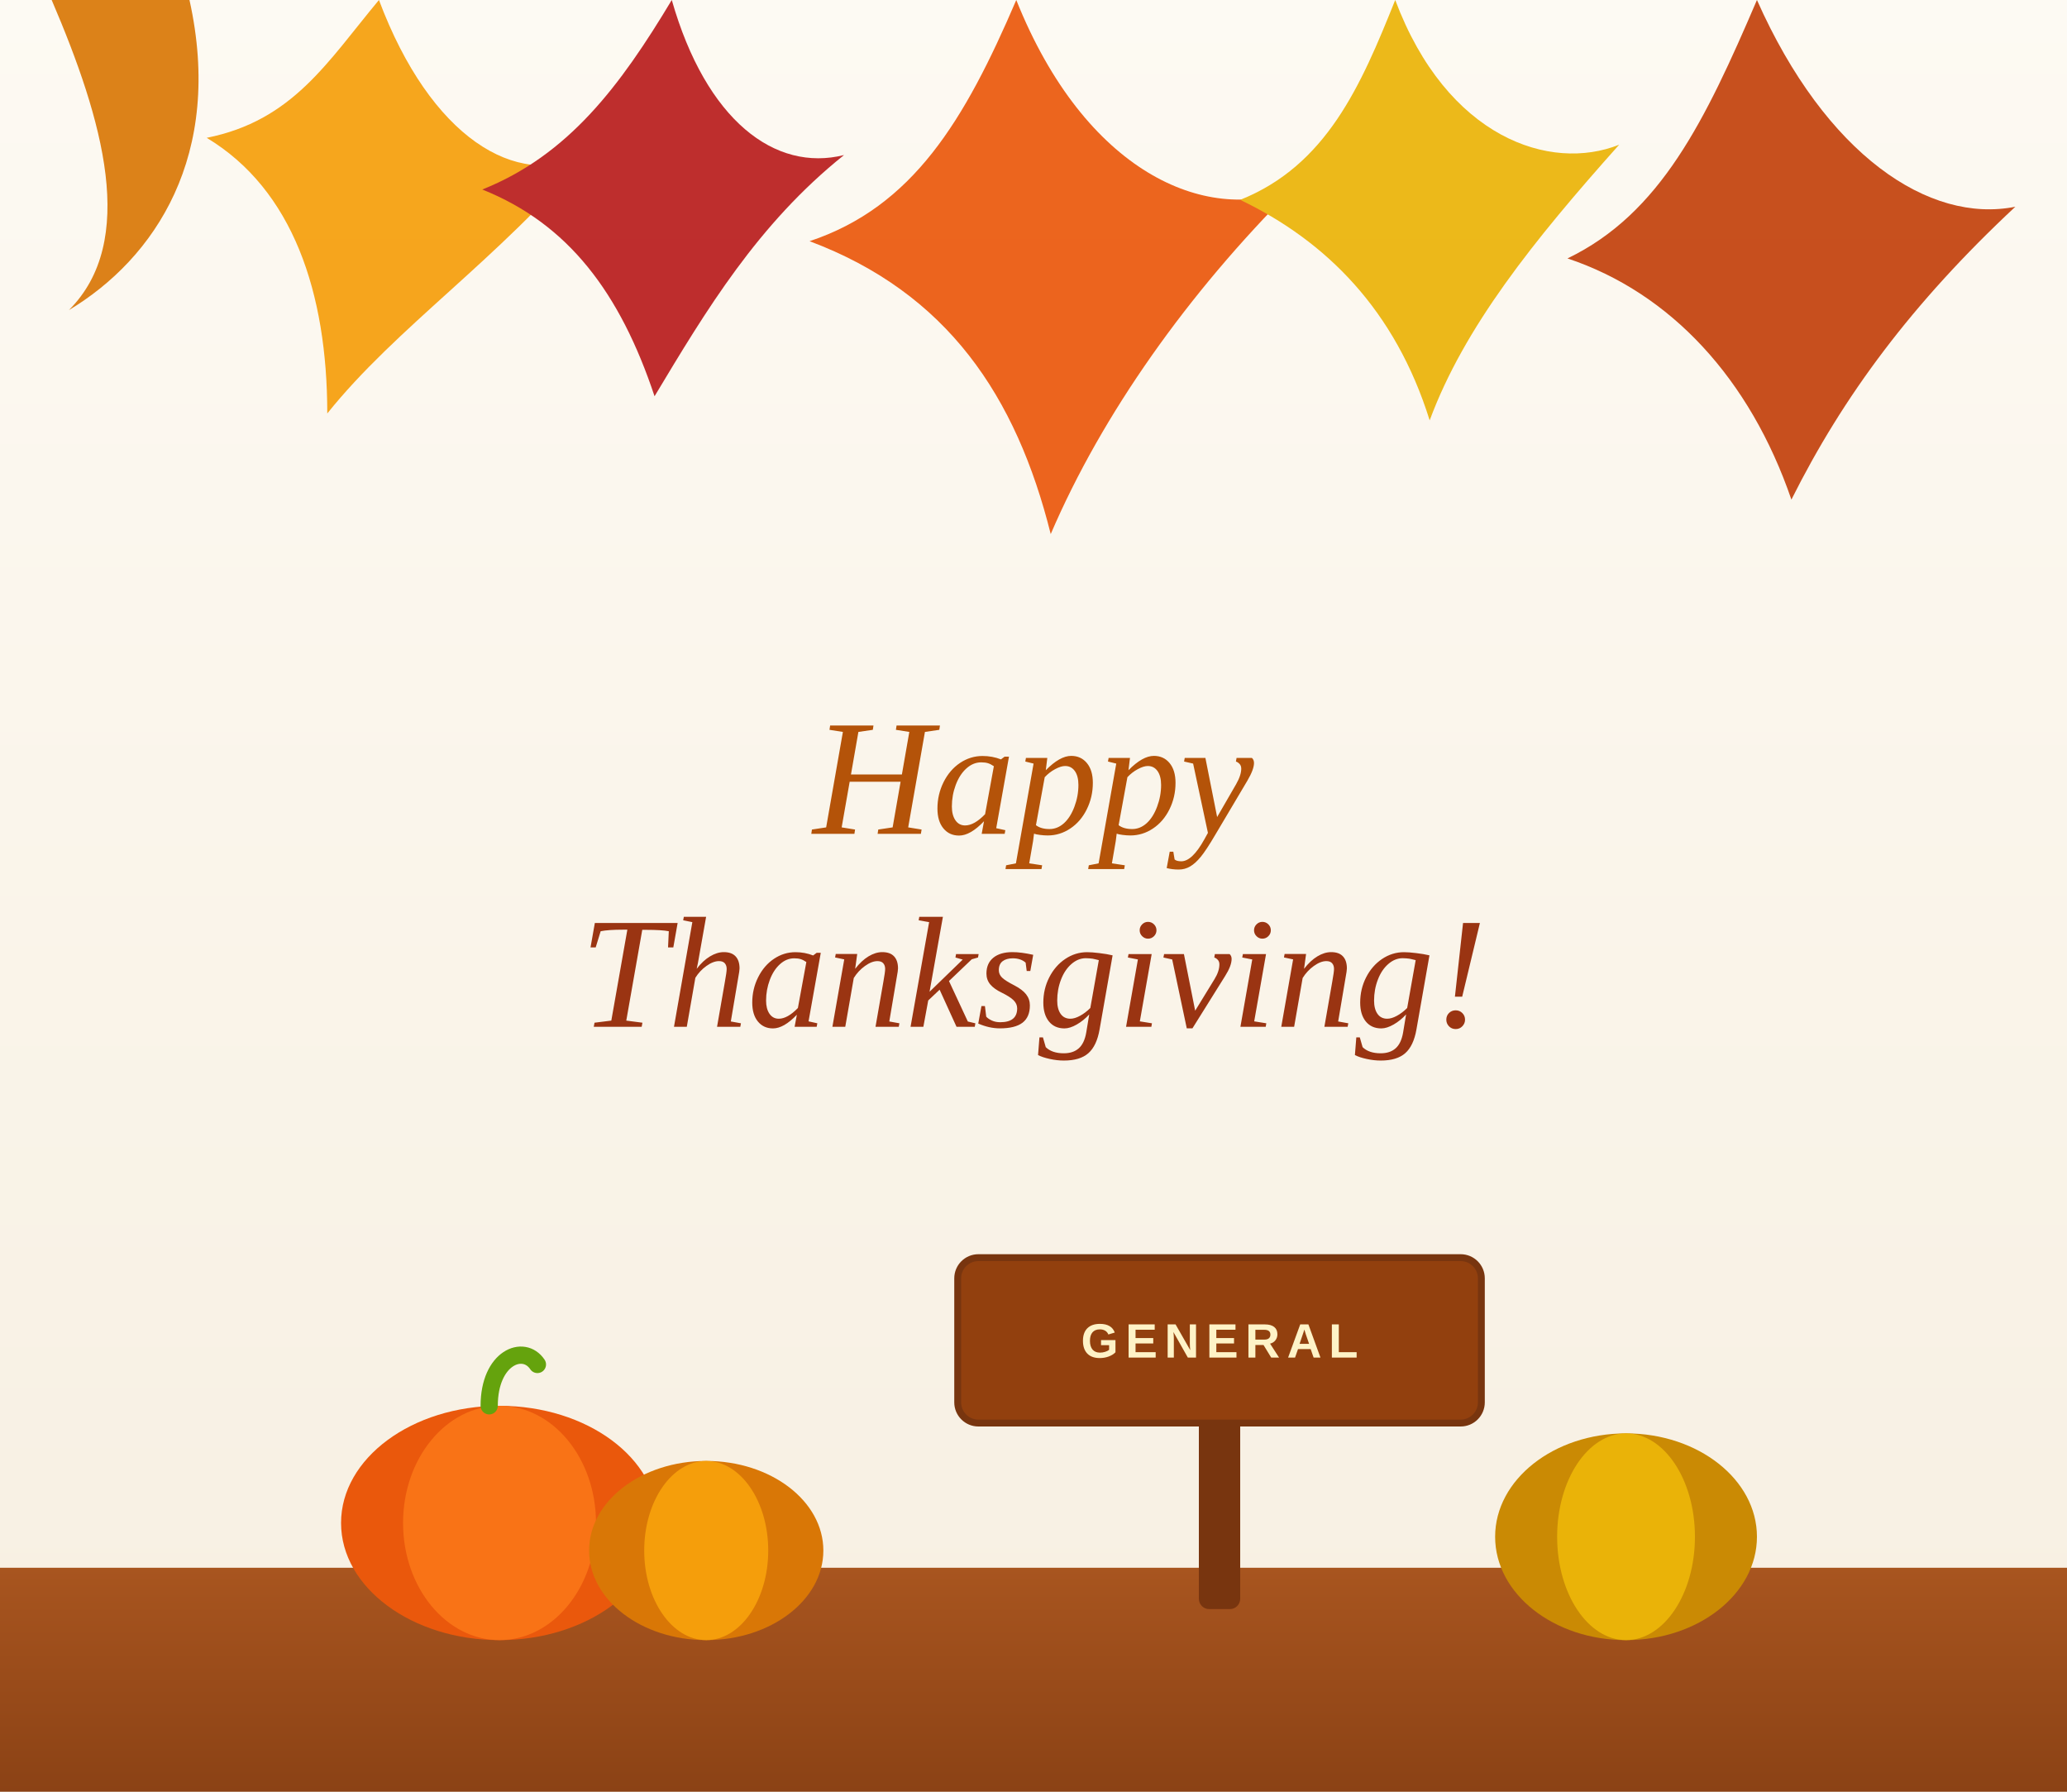
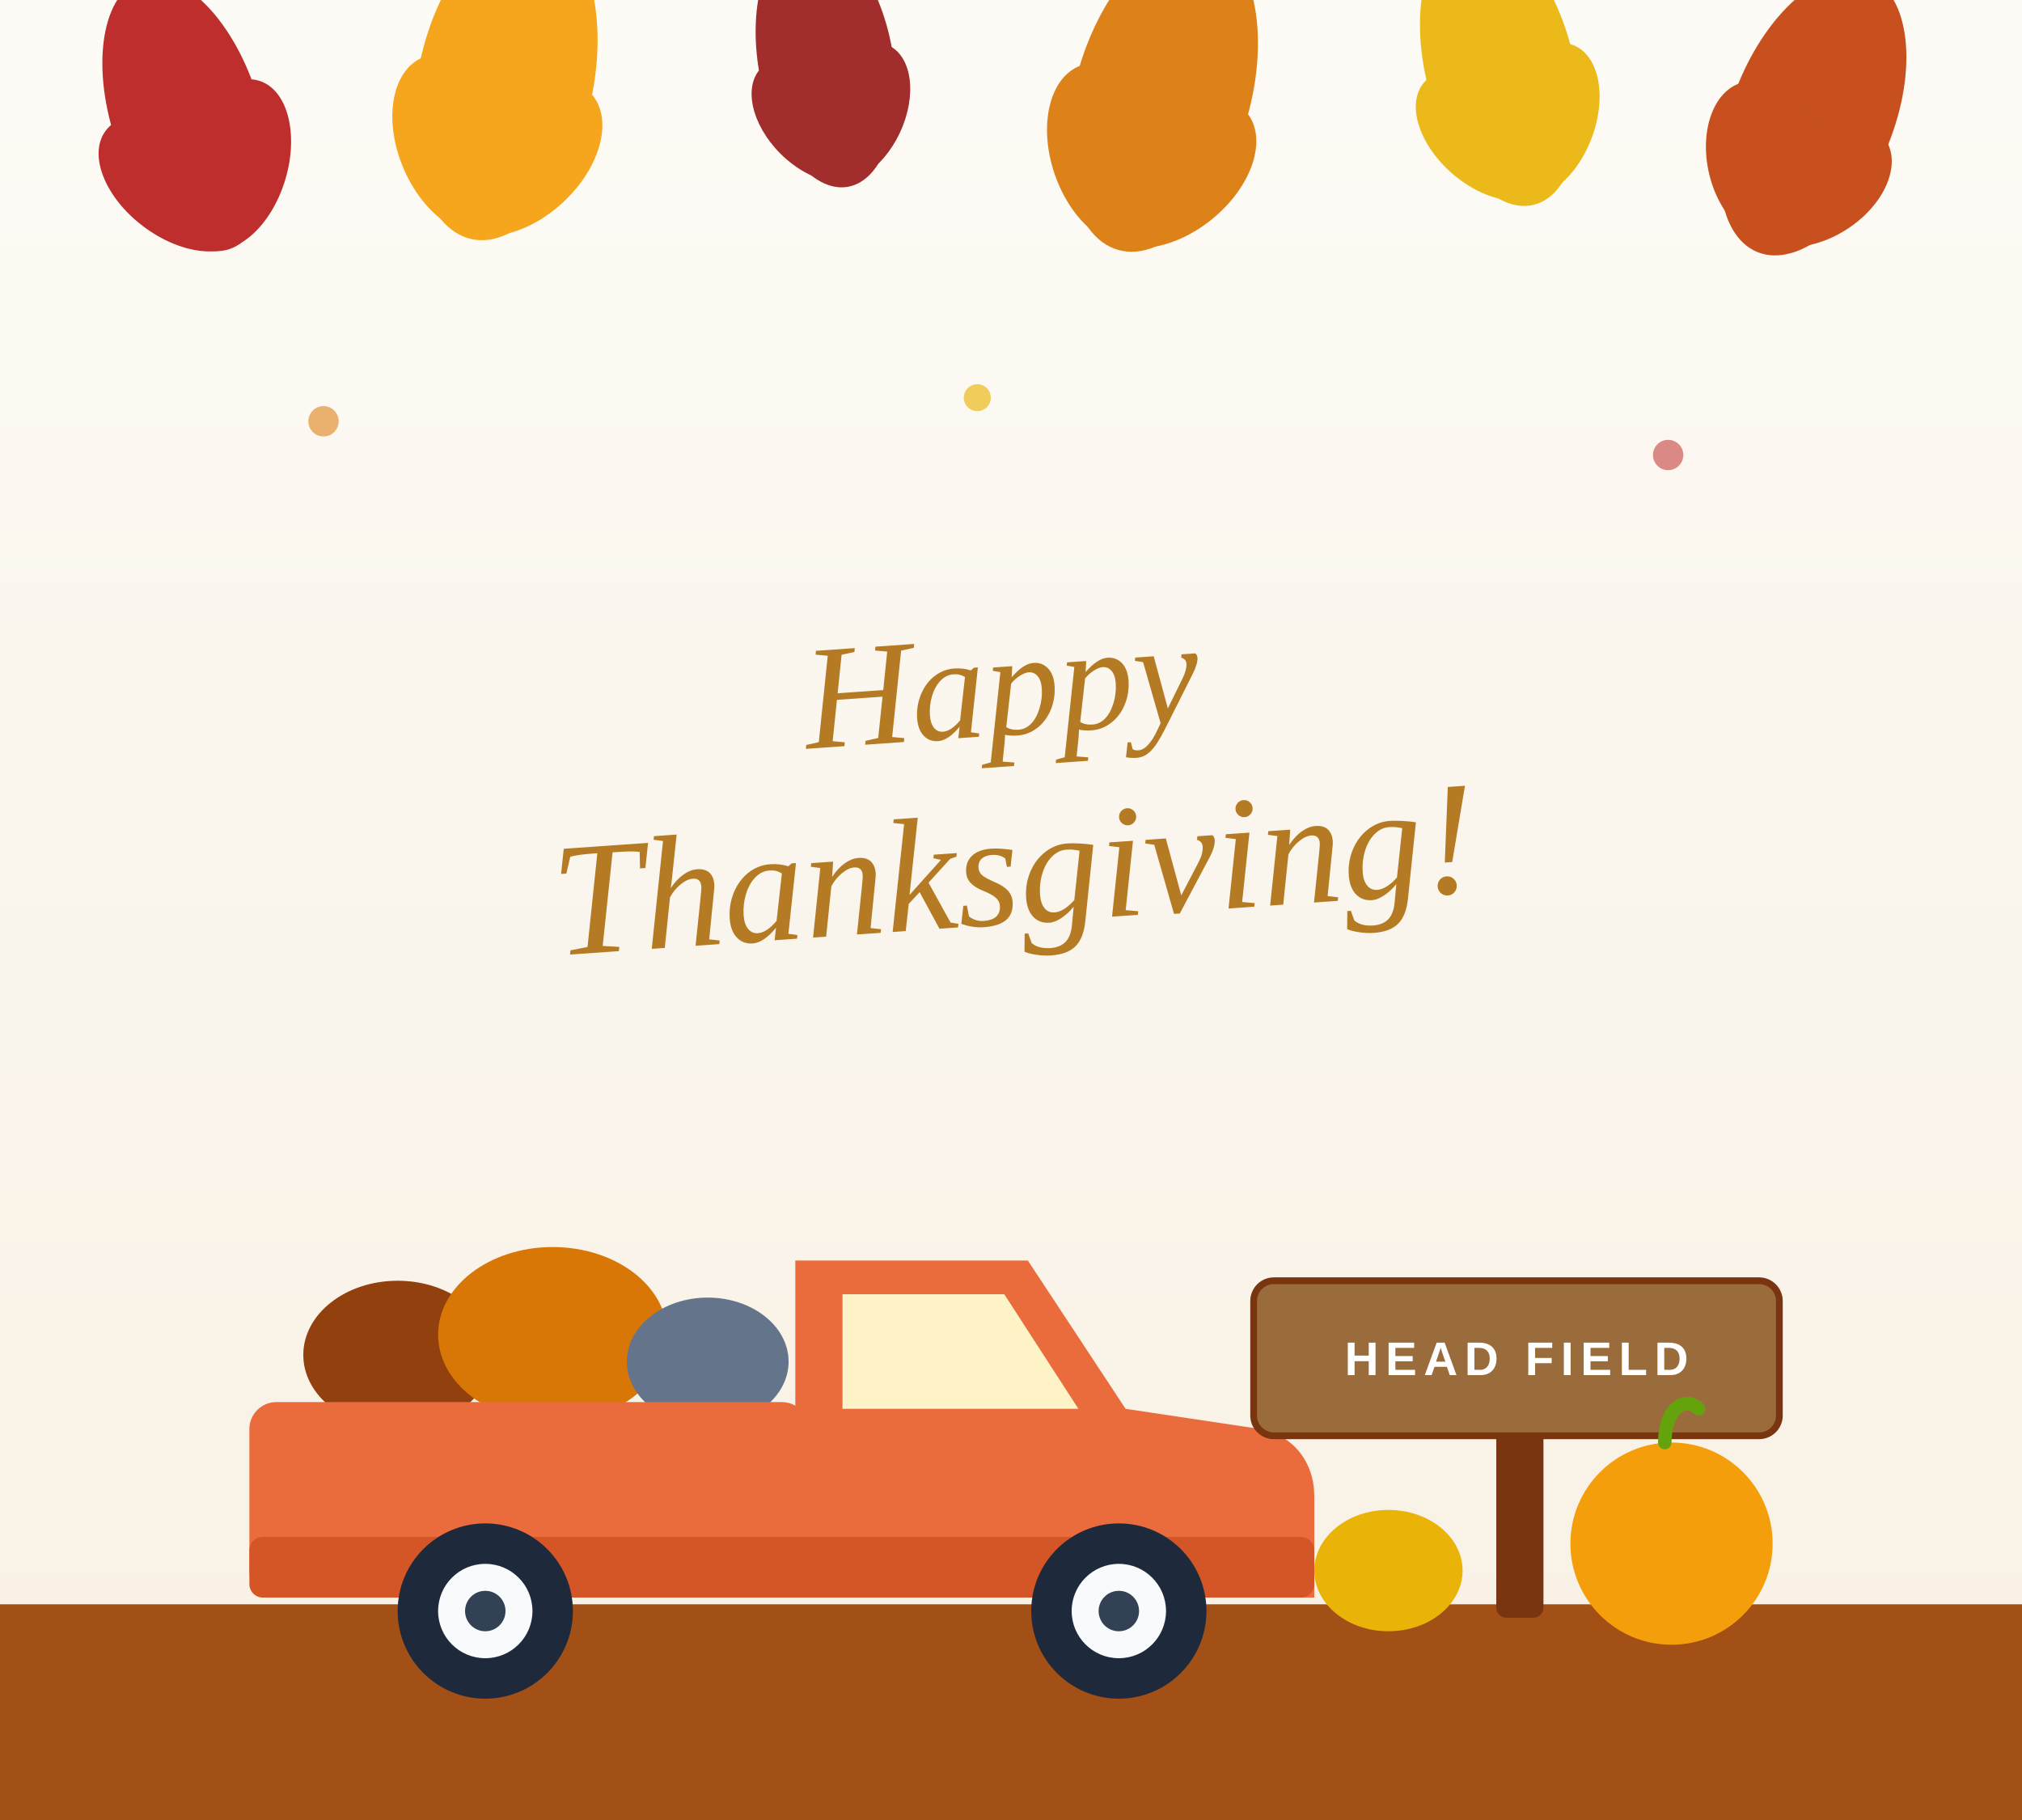
- <svg xmlns="http://www.w3.org/2000/svg" width="600" height="520" viewBox="0 0 600 520">
+ <svg xmlns="http://www.w3.org/2000/svg" width="600" height="540" viewBox="0 0 600 540">
  <defs>
-     <linearGradient id="bg" x1="0" y1="0" x2="0" y2="1">
-       <stop offset="0%" stop-color="#fdfaf3" />
-       <stop offset="100%" stop-color="#f7efe1" />
-     </linearGradient>
-     <linearGradient id="ground" x1="0" y1="0" x2="0" y2="1">
-       <stop offset="0%" stop-color="#a8551f" />
-       <stop offset="100%" stop-color="#8b4215" />
+     <linearGradient id="bg-general" x1="0" y1="0" x2="0" y2="1">
+       <stop offset="0%" stop-color="#fdfbf6" />
+       <stop offset="100%" stop-color="#f8f0e3" />
    </linearGradient>
  </defs>
-   <rect width="600" height="520" fill="url(#bg)" />
+   <rect width="600" height="540" fill="url(#bg-general)" />
  <g opacity="0.92">
-     <path d="M55,0 C65,45 45,75 20,90 C40,70 30,35 15,0 Z" fill="#d97706" />
-     <path d="M110,0 C125,40 150,55 170,45 C145,75 115,95 95,120 C95,85 85,55 60,40 C85,35 95,18 110,0 Z" fill="#f59e0b" />
-     <path d="M195,0 C205,35 225,50 245,45 C220,65 205,90 190,115 C180,85 165,65 140,55 C165,45 180,25 195,0 Z" fill="#b91c1c" />
-     <path d="M295,0 C315,50 350,65 375,55 C345,85 320,120 305,155 C295,115 275,85 235,70 C265,60 280,35 295,0 Z" fill="#ea580c" />
-     <path d="M405,0 C420,40 450,50 470,42 C445,70 425,95 415,122 C405,90 385,70 360,58 C385,48 395,25 405,0 Z" fill="#eab308" />
-     <path d="M510,0 C530,45 560,65 585,60 C555,88 535,115 520,145 C508,110 485,85 455,75 C482,62 495,35 510,0 Z" fill="#c2410c" />
+     <g transform="translate(55,34) rotate(-18)">
+       <ellipse cx="0" cy="0" rx="22" ry="42" fill="#b91c1c" />
+       <ellipse cx="-18" cy="10" rx="16" ry="26" transform="rotate(-35)" fill="#b91c1c" />
+       <ellipse cx="18" cy="10" rx="16" ry="26" transform="rotate(35)" fill="#b91c1c" />
+     </g>
+     <g transform="translate(150,24) rotate(12)">
+       <ellipse cx="0" cy="0" rx="26" ry="48" fill="#f59e0b" />
+       <ellipse cx="-20" cy="12" rx="18" ry="28" transform="rotate(-35)" fill="#f59e0b" />
+       <ellipse cx="20" cy="12" rx="18" ry="28" transform="rotate(35)" fill="#f59e0b" />
+     </g>
+     <g transform="translate(245,18) rotate(-10)">
+       <ellipse cx="0" cy="0" rx="20" ry="38" fill="#991b1b" />
+       <ellipse cx="-15" cy="10" rx="14" ry="22" transform="rotate(-35)" fill="#991b1b" />
+       <ellipse cx="15" cy="10" rx="14" ry="22" transform="rotate(35)" fill="#991b1b" />
+     </g>
+     <g transform="translate(345,28) rotate(16)">
+       <ellipse cx="0" cy="0" rx="26" ry="48" fill="#d97706" />
+       <ellipse cx="-20" cy="12" rx="18" ry="28" transform="rotate(-35)" fill="#d97706" />
+       <ellipse cx="20" cy="12" rx="18" ry="28" transform="rotate(35)" fill="#d97706" />
+     </g>
+     <g transform="translate(445,20) rotate(-14)">
+       <ellipse cx="0" cy="0" rx="22" ry="42" fill="#eab308" />
+       <ellipse cx="-18" cy="10" rx="15" ry="24" transform="rotate(-35)" fill="#eab308" />
+       <ellipse cx="18" cy="10" rx="15" ry="24" transform="rotate(35)" fill="#eab308" />
+     </g>
+     <g transform="translate(538,34) rotate(22)">
+       <ellipse cx="0" cy="0" rx="24" ry="44" fill="#c2410c" />
+       <ellipse cx="-18" cy="10" rx="16" ry="24" transform="rotate(-35)" fill="#c2410c" />
+       <ellipse cx="18" cy="10" rx="16" ry="24" transform="rotate(35)" fill="#c2410c" />
+     </g>
+     <circle cx="96" cy="125" r="4.5" fill="#d97706" opacity="0.6" />
+     <circle cx="495" cy="135" r="4.5" fill="#b91c1c" opacity="0.55" />
+     <circle cx="290" cy="118" r="4" fill="#eab308" opacity="0.7" />
  </g>
-   <text x="300" y="242" text-anchor="middle" font-family="Georgia, 'Times New Roman', serif" font-style="italic" font-size="48" fill="#b45309">Happy</text>
-   <text x="300" y="298" text-anchor="middle" font-family="Georgia, 'Times New Roman', serif" font-style="italic" font-size="46" fill="#9a3412">Thanksgiving!</text>
-   <rect x="0" y="455" width="600" height="65" fill="url(#ground)" />
-   <ellipse cx="145" cy="442" rx="46" ry="34" fill="#ea580c" />
-   <ellipse cx="145" cy="442" rx="28" ry="34" fill="#f97316" />
-   <path d="M142,408 C142,394 152,390 156,396" stroke="#65a30d" stroke-width="5" fill="none" stroke-linecap="round" />
-   <ellipse cx="205" cy="450" rx="34" ry="26" fill="#d97706" />
-   <ellipse cx="205" cy="450" rx="18" ry="26" fill="#f59e0b" />
-   <ellipse cx="472" cy="446" rx="38" ry="30" fill="#ca8a04" />
-   <ellipse cx="472" cy="446" rx="20" ry="30" fill="#eab308" />
-   <rect x="348" y="395" width="12" height="72" rx="3" fill="#78350f" />
-   <rect x="278" y="365" width="152" height="48" rx="6" fill="#92400e" stroke="#78350f" stroke-width="2" />
-   <text x="354" y="394" text-anchor="middle" font-family="Arial, Helvetica, sans-serif" font-size="14" font-weight="700" letter-spacing="2" fill="#fef3c7">GENERAL</text>
+   <g transform="rotate(-4 300 245)">
+     <text x="300" y="218" text-anchor="middle" font-family="Georgia, 'Times New Roman', serif" font-style="italic" font-size="44" fill="#b57b24">Happy</text>
+     <text x="300" y="274" text-anchor="middle" font-family="Georgia, 'Times New Roman', serif" font-style="italic" font-size="48" fill="#b57b24">Thanksgiving!</text>
+   </g>
+   <rect x="0" y="476" width="600" height="64" fill="#a25016" />
+   <ellipse cx="118" cy="402" rx="28" ry="22" fill="#92400e" />
+   <ellipse cx="164" cy="396" rx="34" ry="26" fill="#d97706" />
+   <ellipse cx="210" cy="404" rx="24" ry="19" fill="#64748b" />
+   <rect x="74" y="416" width="166" height="58" rx="8" fill="#ea6c3c" />
+   <path d="M236,374 L305,374 L334,418 L374,424 C384,426 390,434 390,444 L390,474 L236,474 Z" fill="#ea6c3c" />
+   <path d="M250,384 L298,384 L320,418 L250,418 Z" fill="#fef3c7" />
+   <rect x="74" y="456" width="316" height="18" rx="4" fill="#d45526" />
+   <circle cx="144" cy="478" r="26" fill="#1e293b" />
+   <circle cx="144" cy="478" r="14" fill="#f8fafc" />
+   <circle cx="144" cy="478" r="6" fill="#334155" />
+   <circle cx="332" cy="478" r="26" fill="#1e293b" />
+   <circle cx="332" cy="478" r="14" fill="#f8fafc" />
+   <circle cx="332" cy="478" r="6" fill="#334155" />
+   <rect x="444" y="388" width="14" height="92" rx="3" fill="#78350f" />
+   <rect x="372" y="380" width="156" height="46" rx="6" fill="#9a6b3b" stroke="#78350f" stroke-width="2" />
+   <text x="450" y="408" text-anchor="middle" font-family="Arial, Helvetica, sans-serif" font-size="14" font-weight="700" letter-spacing="2" fill="#ffffff">HEAD FIELD</text>
+   <ellipse cx="412" cy="466" rx="22" ry="18" fill="#eab308" />
+   <ellipse cx="496" cy="458" rx="30" ry="30" fill="#f59e0b" />
+   <path d="M494,428 C494,418 500,414 504,418" stroke="#65a30d" stroke-width="4" fill="none" stroke-linecap="round" />
</svg>
